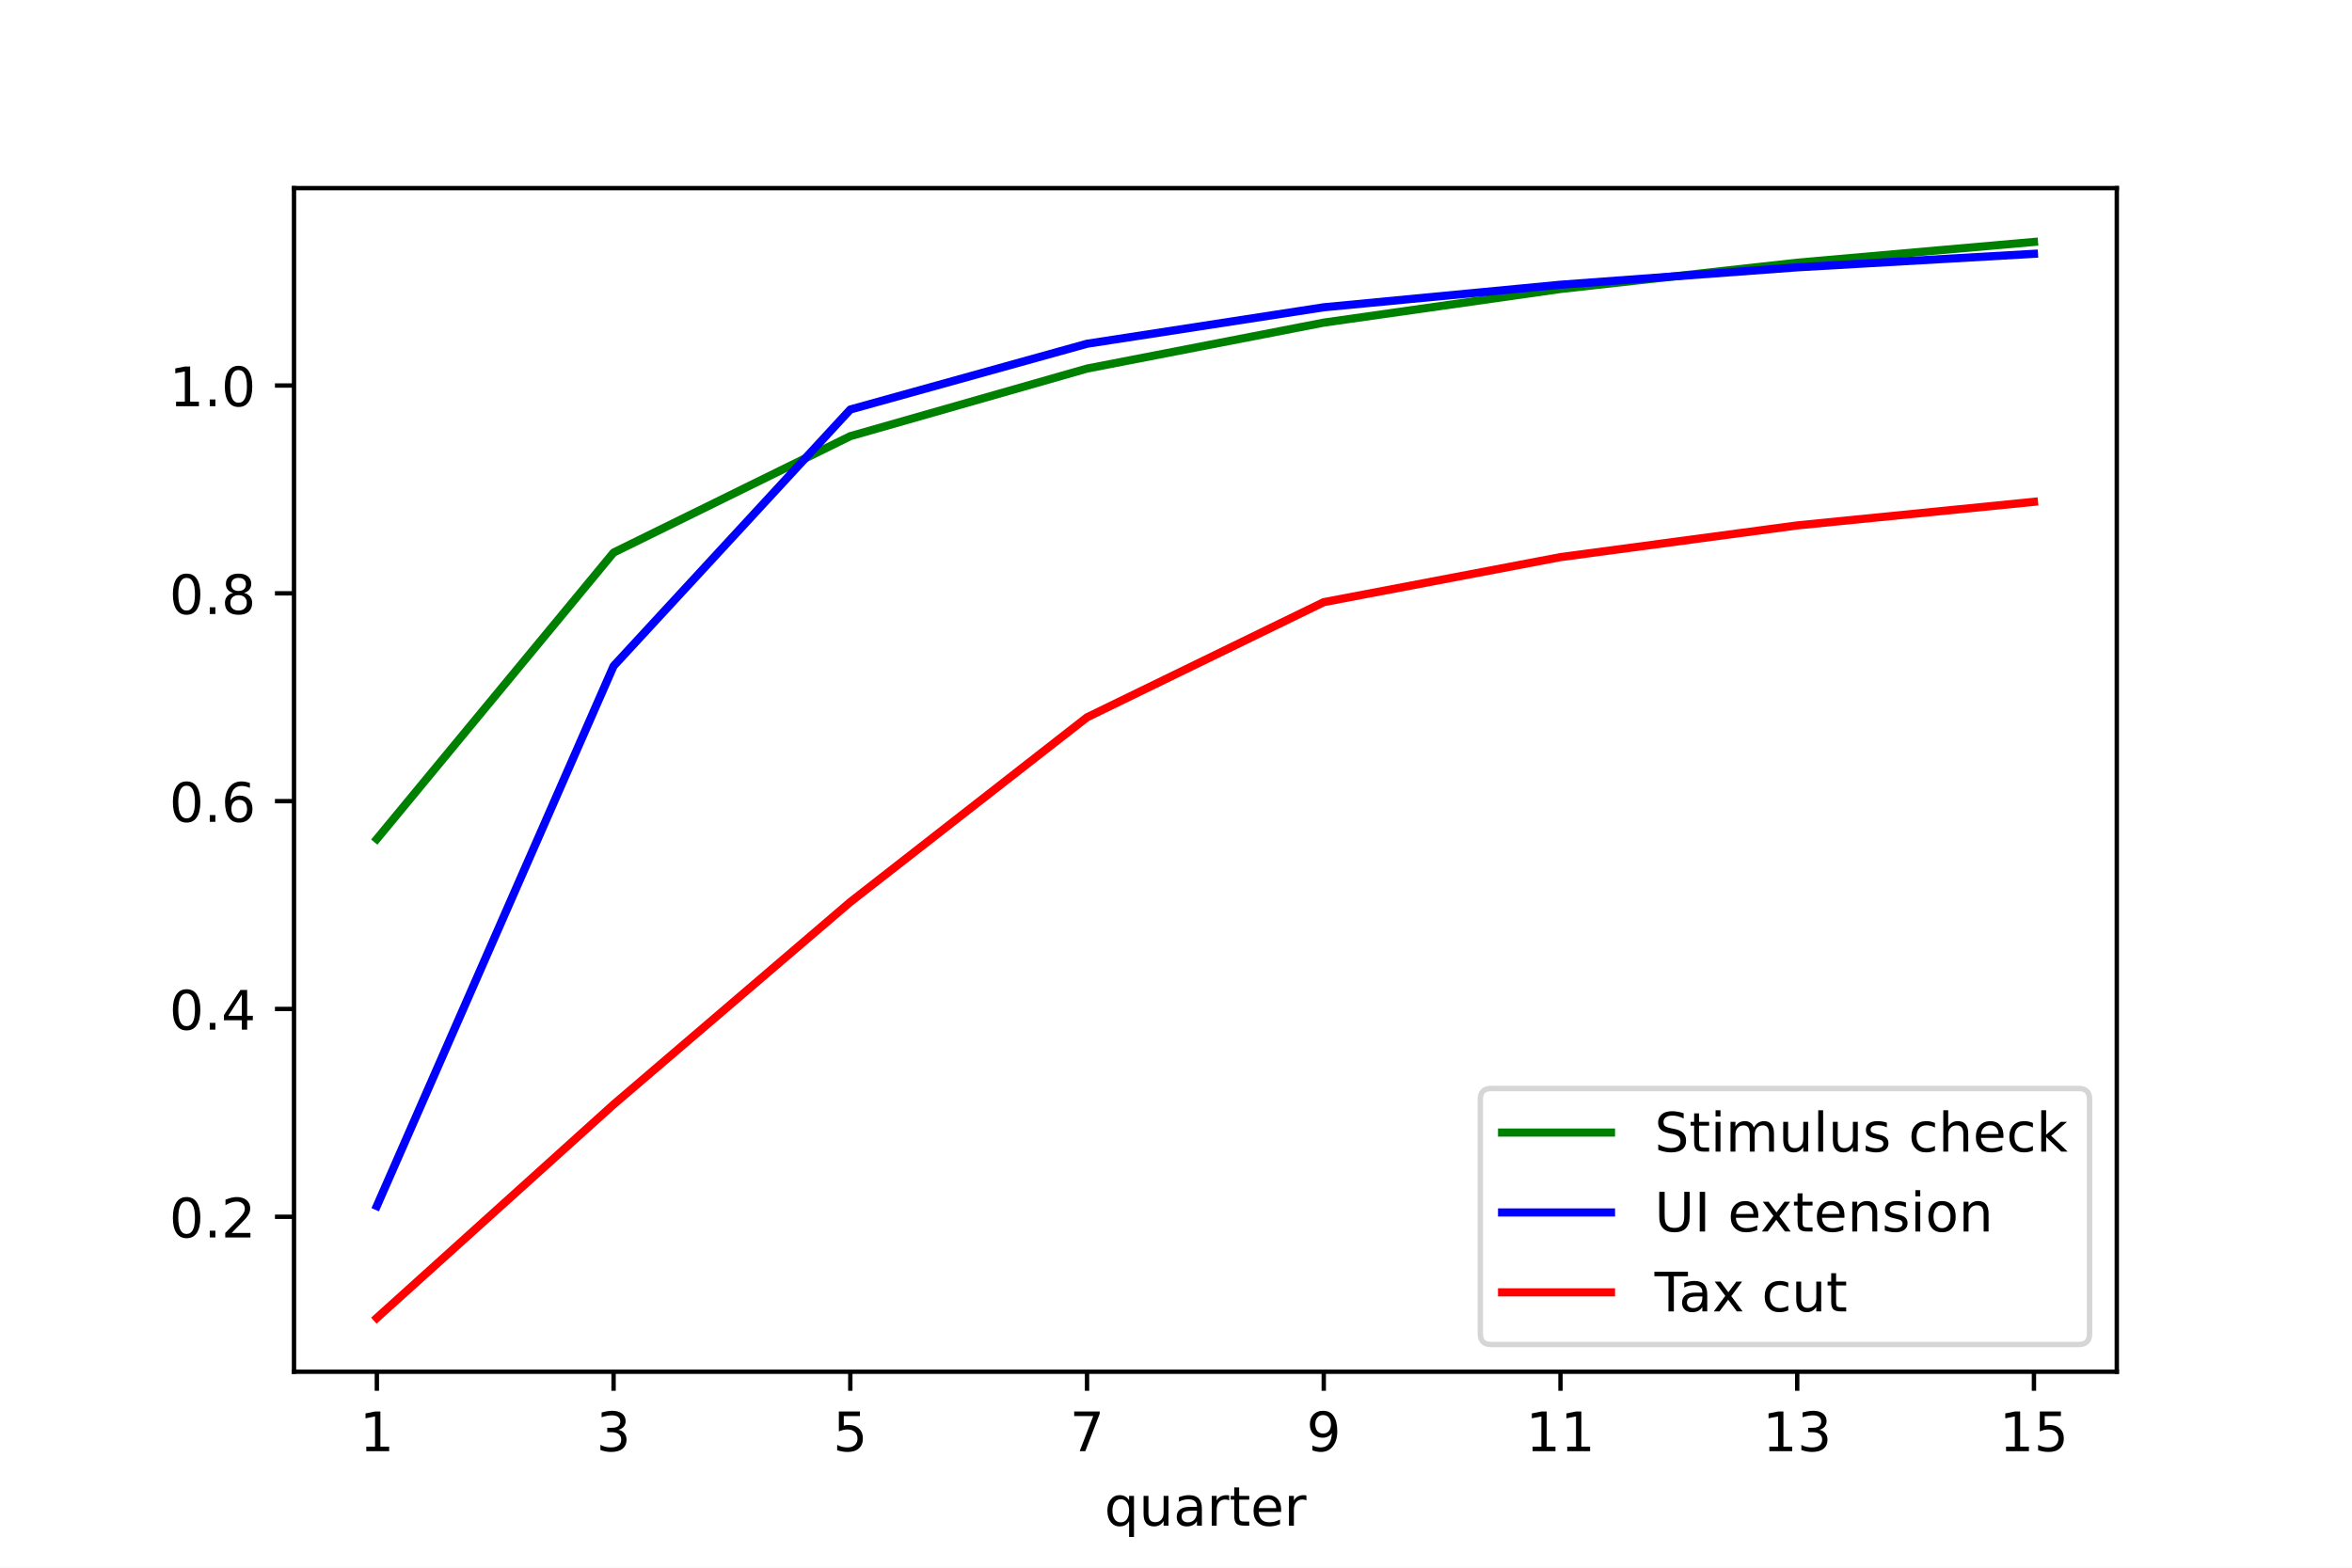
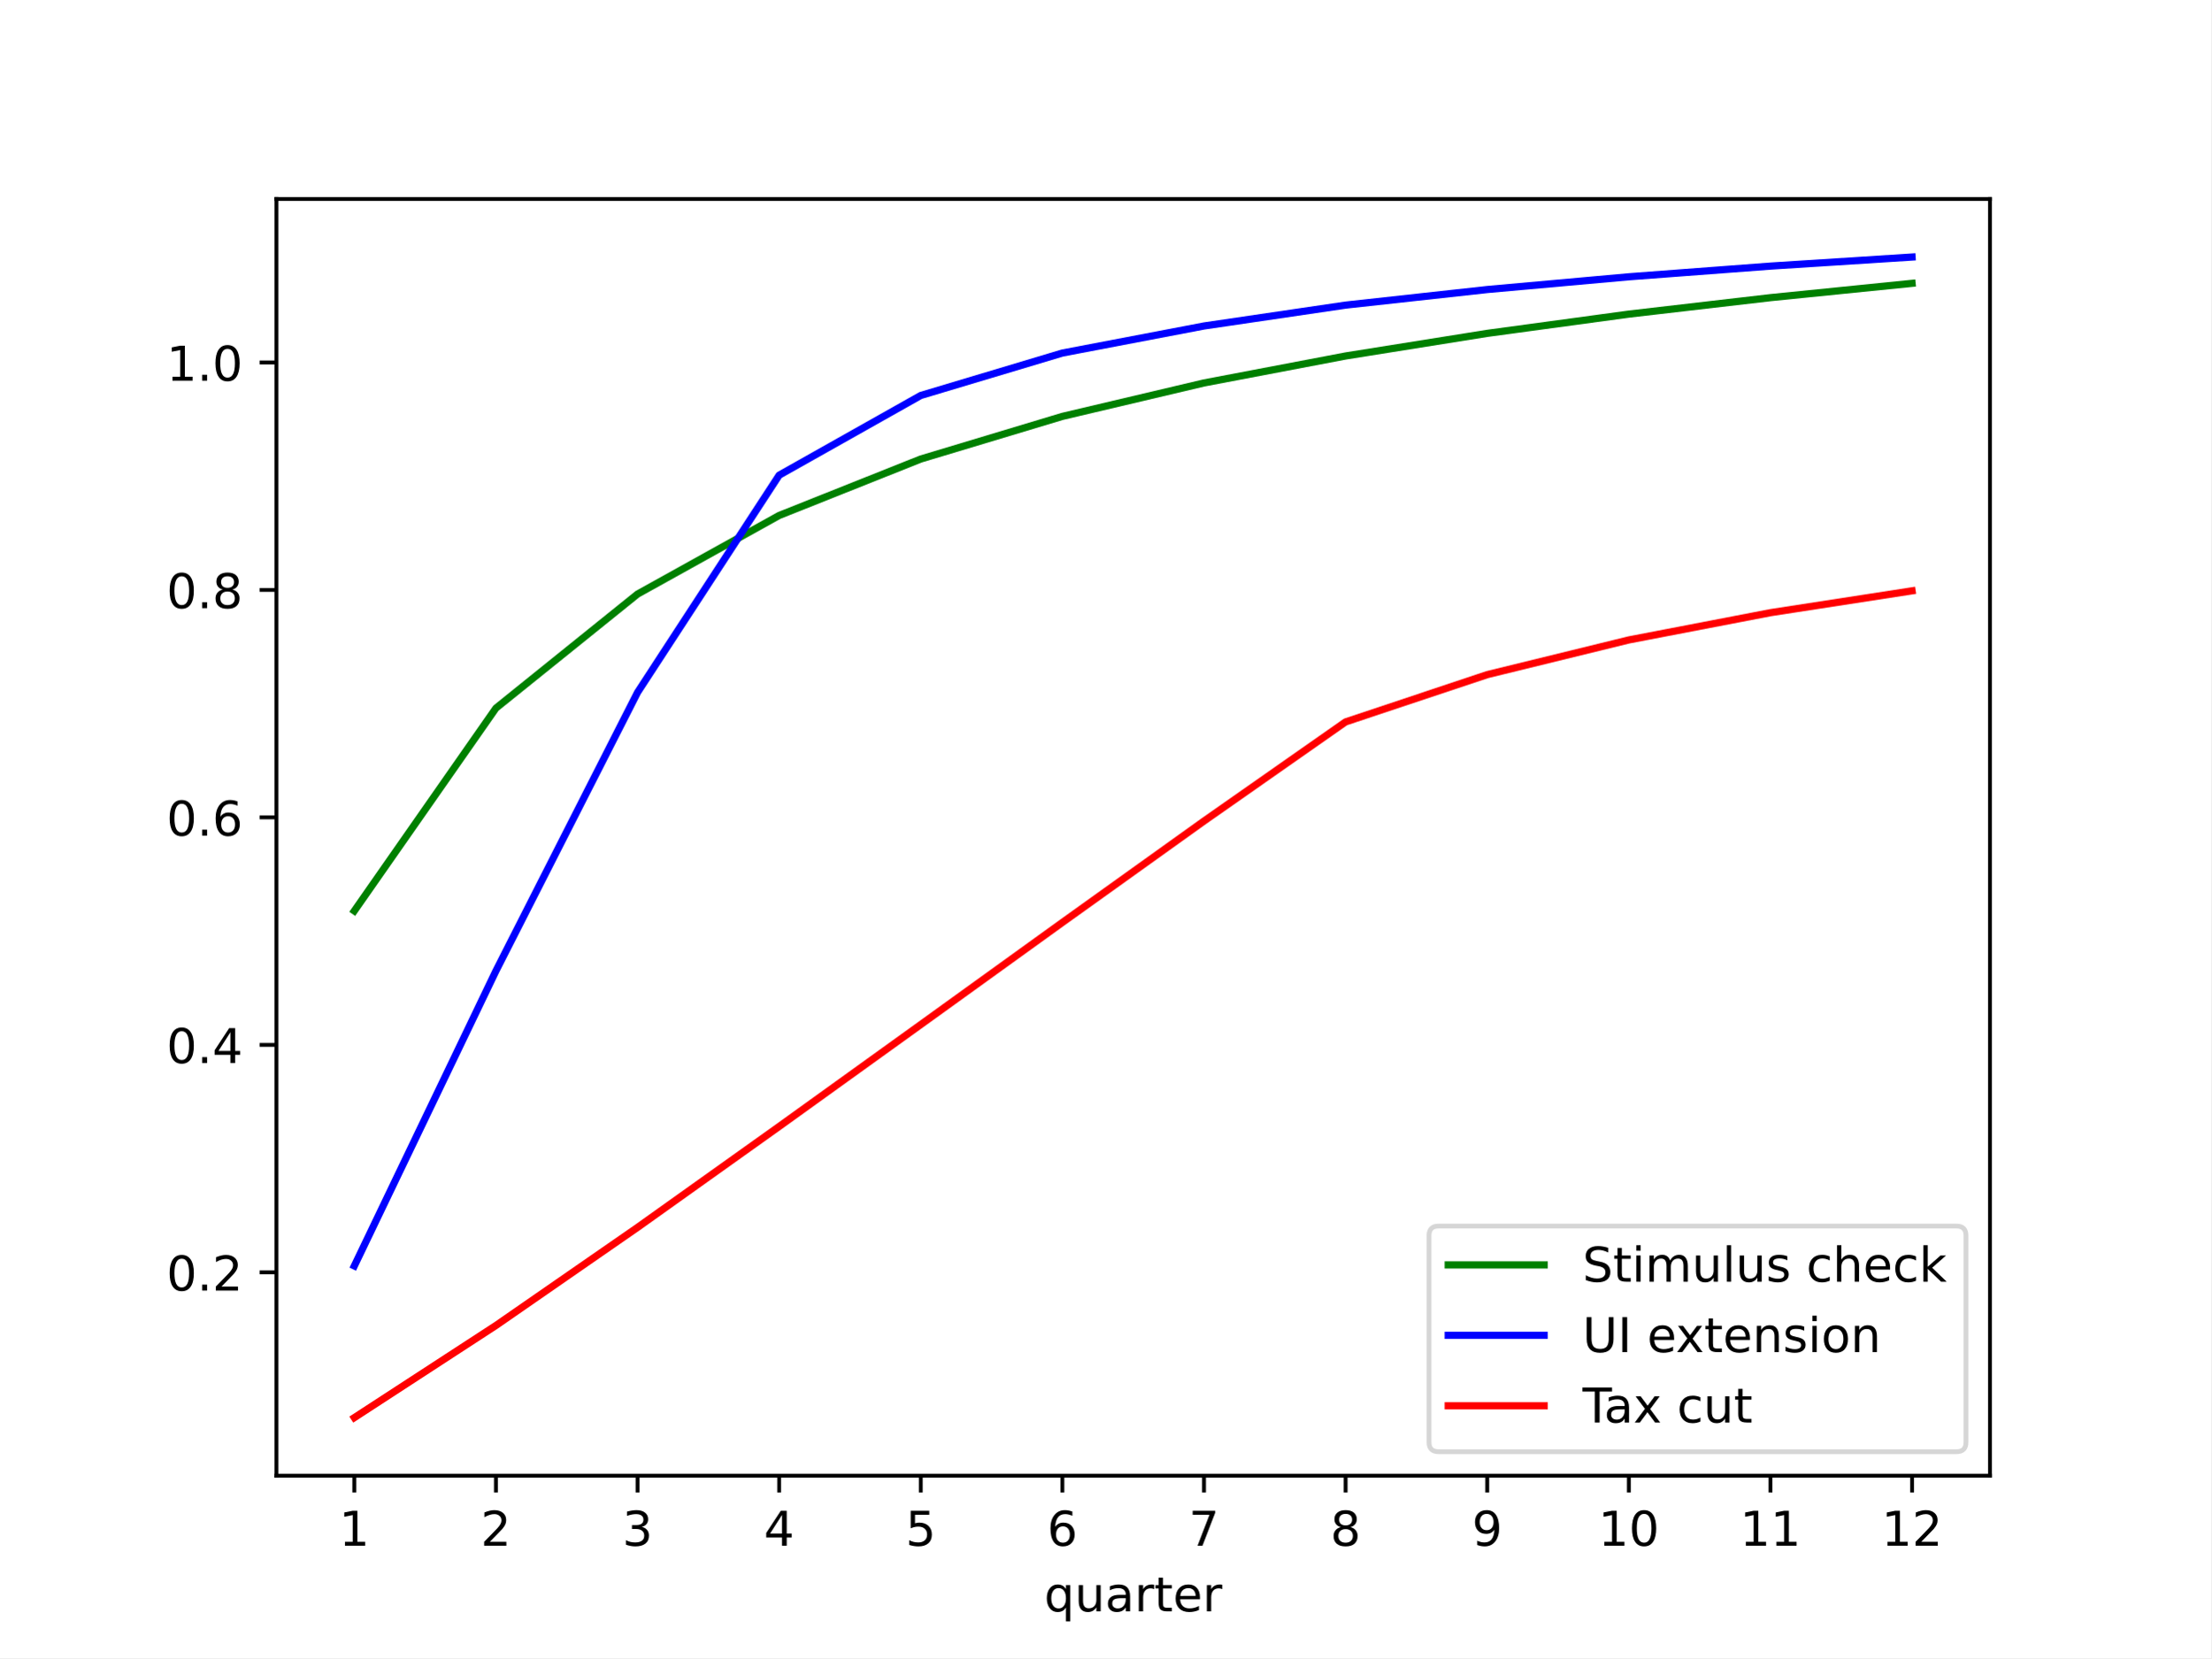
- <svg xmlns="http://www.w3.org/2000/svg" xmlns:xlink="http://www.w3.org/1999/xlink" width="432pt" height="288pt" viewBox="0 0 432 288" version="1.1">
+ <svg xmlns="http://www.w3.org/2000/svg" xmlns:xlink="http://www.w3.org/1999/xlink" width="460.8pt" height="345.6pt" viewBox="0 0 460.8 345.6" version="1.1">
  <defs>
    <style type="text/css">*{stroke-linejoin: round; stroke-linecap: butt}</style>
  </defs>
  <g id="figure_1">
    <g id="patch_1">
-       <path d="M 0 288  L 432 288  L 432 0  L 0 0  z " style="fill: #ffffff" />
+       <path d="M 0 345.6  L 460.8 345.6  L 460.8 0  L 0 0  z " style="fill: #ffffff" />
    </g>
    <g id="axes_1">
      <g id="patch_2">
-         <path d="M 54 252  L 388.8 252  L 388.8 34.56  L 54 34.56  z " style="fill: #ffffff" />
+         <path d="M 57.6 307.584  L 414.72 307.584  L 414.72 41.472  L 57.6 41.472  z " style="fill: #ffffff" />
      </g>
      <g id="matplotlib.axis_1">
        <g id="xtick_1">
          <g id="line2d_1">
            <defs>
-               <path id="mbc974ca78f" d="M 0 0  L 0 3.5  " style="stroke: #000000; stroke-width: 0.8" />
-             </defs>
-             <g>
-               <use xlink:href="#mbc974ca78f" x="69.218" y="252" style="stroke: #000000; stroke-width: 0.8" />
+               <path id="m8366657a0a" d="M 0 0  L 0 3.5  " style="stroke: #000000; stroke-width: 0.8" />
+             </defs>
+             <g>
+               <use xlink:href="#m8366657a0a" x="73.833" y="307.584" style="stroke: #000000; stroke-width: 0.8" />
            </g>
          </g>
          <g id="text_1">
-             <g transform="translate(66.03693 266.5984)scale(0.1 -0.1)">
+             <g transform="translate(70.65148 322.1824) scale(0.1 -0.1)">
              <defs>
                <path id="DejaVuSans-31" d="M 794 531  L 1825 531  L 1825 4091  L 703 3866  L 703 4441  L 1819 4666  L 2450 4666  L 2450 531  L 3481 531  L 3481 0  L 794 0  L 794 531  z " transform="scale(0.015625)" />
              </defs>
              <use xlink:href="#DejaVuSans-31" />
            </g>
          </g>
        </g>
        <g id="xtick_2">
          <g id="line2d_2">
            <g>
-               <use xlink:href="#mbc974ca78f" x="112.699" y="252" style="stroke: #000000; stroke-width: 0.8" />
+               <use xlink:href="#m8366657a0a" x="103.347" y="307.584" style="stroke: #000000; stroke-width: 0.8" />
            </g>
          </g>
          <g id="text_2">
-             <g transform="translate(109.5175 266.5984)scale(0.1 -0.1)">
-               <defs>
-                 <path id="DejaVuSans-33" d="M 2597 2516  Q 3050 2419 3304 2112  Q 3559 1806 3559 1356  Q 3559 666 3084 287  Q 2609 -91 1734 -91  Q 1441 -91 1130 -33  Q 819 25 488 141  L 488 750  Q 750 597 1062 519  Q 1375 441 1716 441  Q 2309 441 2620 675  Q 2931 909 2931 1356  Q 2931 1769 2642 2001  Q 2353 2234 1838 2234  L 1294 2234  L 1294 2753  L 1863 2753  Q 2328 2753 2575 2939  Q 2822 3125 2822 3475  Q 2822 3834 2567 4026  Q 2313 4219 1838 4219  Q 1578 4219 1281 4162  Q 984 4106 628 3988  L 628 4550  Q 988 4650 1302 4700  Q 1616 4750 1894 4750  Q 2613 4750 3031 4423  Q 3450 4097 3450 3541  Q 3450 3153 3228 2886  Q 3006 2619 2597 2516  z " transform="scale(0.015625)" />
-               </defs>
-               <use xlink:href="#DejaVuSans-33" />
+             <g transform="translate(100.1655 322.1824) scale(0.1 -0.1)">
+               <defs>
+                 <path id="DejaVuSans-32" d="M 1228 531  L 3431 531  L 3431 0  L 469 0  L 469 531  Q 828 903 1448 1529  Q 2069 2156 2228 2338  Q 2531 2678 2651 2914  Q 2772 3150 2772 3378  Q 2772 3750 2511 3984  Q 2250 4219 1831 4219  Q 1534 4219 1204 4116  Q 875 4013 500 3803  L 500 4441  Q 881 4594 1212 4672  Q 1544 4750 1819 4750  Q 2544 4750 2975 4387  Q 3406 4025 3406 3419  Q 3406 3131 3298 2873  Q 3191 2616 2906 2266  Q 2828 2175 2409 1742  Q 1991 1309 1228 531  z " transform="scale(0.015625)" />
+               </defs>
+               <use xlink:href="#DejaVuSans-32" />
            </g>
          </g>
        </g>
        <g id="xtick_3">
          <g id="line2d_3">
            <g>
-               <use xlink:href="#mbc974ca78f" x="156.179" y="252" style="stroke: #000000; stroke-width: 0.8" />
+               <use xlink:href="#m8366657a0a" x="132.861" y="307.584" style="stroke: #000000; stroke-width: 0.8" />
            </g>
          </g>
          <g id="text_3">
-             <g transform="translate(152.998 266.5984)scale(0.1 -0.1)">
-               <defs>
-                 <path id="DejaVuSans-35" d="M 691 4666  L 3169 4666  L 3169 4134  L 1269 4134  L 1269 2991  Q 1406 3038 1543 3061  Q 1681 3084 1819 3084  Q 2600 3084 3056 2656  Q 3513 2228 3513 1497  Q 3513 744 3044 326  Q 2575 -91 1722 -91  Q 1428 -91 1123 -41  Q 819 9 494 109  L 494 744  Q 775 591 1075 516  Q 1375 441 1709 441  Q 2250 441 2565 725  Q 2881 1009 2881 1497  Q 2881 1984 2565 2268  Q 2250 2553 1709 2553  Q 1456 2553 1204 2497  Q 953 2441 691 2322  L 691 4666  z " transform="scale(0.015625)" />
-               </defs>
-               <use xlink:href="#DejaVuSans-35" />
+             <g transform="translate(129.6796 322.1824) scale(0.1 -0.1)">
+               <defs>
+                 <path id="DejaVuSans-33" d="M 2597 2516  Q 3050 2419 3304 2112  Q 3559 1806 3559 1356  Q 3559 666 3084 287  Q 2609 -91 1734 -91  Q 1441 -91 1130 -33  Q 819 25 488 141  L 488 750  Q 750 597 1062 519  Q 1375 441 1716 441  Q 2309 441 2620 675  Q 2931 909 2931 1356  Q 2931 1769 2642 2001  Q 2353 2234 1838 2234  L 1294 2234  L 1294 2753  L 1863 2753  Q 2328 2753 2575 2939  Q 2822 3125 2822 3475  Q 2822 3834 2567 4026  Q 2313 4219 1838 4219  Q 1578 4219 1281 4162  Q 984 4106 628 3988  L 628 4550  Q 988 4650 1302 4700  Q 1616 4750 1894 4750  Q 2613 4750 3031 4423  Q 3450 4097 3450 3541  Q 3450 3153 3228 2886  Q 3006 2619 2597 2516  z " transform="scale(0.015625)" />
+               </defs>
+               <use xlink:href="#DejaVuSans-33" />
            </g>
          </g>
        </g>
        <g id="xtick_4">
          <g id="line2d_4">
            <g>
-               <use xlink:href="#mbc974ca78f" x="199.66" y="252" style="stroke: #000000; stroke-width: 0.8" />
+               <use xlink:href="#m8366657a0a" x="162.375" y="307.584" style="stroke: #000000; stroke-width: 0.8" />
            </g>
          </g>
          <g id="text_4">
-             <g transform="translate(196.4785 266.5984)scale(0.1 -0.1)">
-               <defs>
-                 <path id="DejaVuSans-37" d="M 525 4666  L 3525 4666  L 3525 4397  L 1831 0  L 1172 0  L 2766 4134  L 525 4134  L 525 4666  z " transform="scale(0.015625)" />
-               </defs>
-               <use xlink:href="#DejaVuSans-37" />
+             <g transform="translate(159.1936 322.1824) scale(0.1 -0.1)">
+               <defs>
+                 <path id="DejaVuSans-34" d="M 2419 4116  L 825 1625  L 2419 1625  L 2419 4116  z M 2253 4666  L 3047 4666  L 3047 1625  L 3713 1625  L 3713 1100  L 3047 1100  L 3047 0  L 2419 0  L 2419 1100  L 313 1100  L 313 1709  L 2253 4666  z " transform="scale(0.015625)" />
+               </defs>
+               <use xlink:href="#DejaVuSans-34" />
            </g>
          </g>
        </g>
        <g id="xtick_5">
          <g id="line2d_5">
            <g>
-               <use xlink:href="#mbc974ca78f" x="243.14" y="252" style="stroke: #000000; stroke-width: 0.8" />
+               <use xlink:href="#m8366657a0a" x="191.889" y="307.584" style="stroke: #000000; stroke-width: 0.8" />
            </g>
          </g>
          <g id="text_5">
-             <g transform="translate(239.959 266.5984)scale(0.1 -0.1)">
-               <defs>
-                 <path id="DejaVuSans-39" d="M 703 97  L 703 672  Q 941 559 1184 500  Q 1428 441 1663 441  Q 2288 441 2617 861  Q 2947 1281 2994 2138  Q 2813 1869 2534 1725  Q 2256 1581 1919 1581  Q 1219 1581 811 2004  Q 403 2428 403 3163  Q 403 3881 828 4315  Q 1253 4750 1959 4750  Q 2769 4750 3195 4129  Q 3622 3509 3622 2328  Q 3622 1225 3098 567  Q 2575 -91 1691 -91  Q 1453 -91 1209 -44  Q 966 3 703 97  z M 1959 2075  Q 2384 2075 2632 2365  Q 2881 2656 2881 3163  Q 2881 3666 2632 3958  Q 2384 4250 1959 4250  Q 1534 4250 1286 3958  Q 1038 3666 1038 3163  Q 1038 2656 1286 2365  Q 1534 2075 1959 2075  z " transform="scale(0.015625)" />
-               </defs>
-               <use xlink:href="#DejaVuSans-39" />
+             <g transform="translate(188.7077 322.1824) scale(0.1 -0.1)">
+               <defs>
+                 <path id="DejaVuSans-35" d="M 691 4666  L 3169 4666  L 3169 4134  L 1269 4134  L 1269 2991  Q 1406 3038 1543 3061  Q 1681 3084 1819 3084  Q 2600 3084 3056 2656  Q 3513 2228 3513 1497  Q 3513 744 3044 326  Q 2575 -91 1722 -91  Q 1428 -91 1123 -41  Q 819 9 494 109  L 494 744  Q 775 591 1075 516  Q 1375 441 1709 441  Q 2250 441 2565 725  Q 2881 1009 2881 1497  Q 2881 1984 2565 2268  Q 2250 2553 1709 2553  Q 1456 2553 1204 2497  Q 953 2441 691 2322  L 691 4666  z " transform="scale(0.015625)" />
+               </defs>
+               <use xlink:href="#DejaVuSans-35" />
            </g>
          </g>
        </g>
        <g id="xtick_6">
          <g id="line2d_6">
            <g>
-               <use xlink:href="#mbc974ca78f" x="286.621" y="252" style="stroke: #000000; stroke-width: 0.8" />
+               <use xlink:href="#m8366657a0a" x="221.403" y="307.584" style="stroke: #000000; stroke-width: 0.8" />
            </g>
          </g>
          <g id="text_6">
-             <g transform="translate(280.2583 266.5984)scale(0.1 -0.1)">
+             <g transform="translate(218.2217 322.1824) scale(0.1 -0.1)">
+               <defs>
+                 <path id="DejaVuSans-36" d="M 2113 2584  Q 1688 2584 1439 2293  Q 1191 2003 1191 1497  Q 1191 994 1439 701  Q 1688 409 2113 409  Q 2538 409 2786 701  Q 3034 994 3034 1497  Q 3034 2003 2786 2293  Q 2538 2584 2113 2584  z M 3366 4563  L 3366 3988  Q 3128 4100 2886 4159  Q 2644 4219 2406 4219  Q 1781 4219 1451 3797  Q 1122 3375 1075 2522  Q 1259 2794 1537 2939  Q 1816 3084 2150 3084  Q 2853 3084 3261 2657  Q 3669 2231 3669 1497  Q 3669 778 3244 343  Q 2819 -91 2113 -91  Q 1303 -91 875 529  Q 447 1150 447 2328  Q 447 3434 972 4092  Q 1497 4750 2381 4750  Q 2619 4750 2861 4703  Q 3103 4656 3366 4563  z " transform="scale(0.015625)" />
+               </defs>
+               <use xlink:href="#DejaVuSans-36" />
+             </g>
+           </g>
+         </g>
+         <g id="xtick_7">
+           <g id="line2d_7">
+             <g>
+               <use xlink:href="#m8366657a0a" x="250.917" y="307.584" style="stroke: #000000; stroke-width: 0.8" />
+             </g>
+           </g>
+           <g id="text_7">
+             <g transform="translate(247.7358 322.1824) scale(0.1 -0.1)">
+               <defs>
+                 <path id="DejaVuSans-37" d="M 525 4666  L 3525 4666  L 3525 4397  L 1831 0  L 1172 0  L 2766 4134  L 525 4134  L 525 4666  z " transform="scale(0.015625)" />
+               </defs>
+               <use xlink:href="#DejaVuSans-37" />
+             </g>
+           </g>
+         </g>
+         <g id="xtick_8">
+           <g id="line2d_8">
+             <g>
+               <use xlink:href="#m8366657a0a" x="280.431" y="307.584" style="stroke: #000000; stroke-width: 0.8" />
+             </g>
+           </g>
+           <g id="text_8">
+             <g transform="translate(277.2498 322.1824) scale(0.1 -0.1)">
+               <defs>
+                 <path id="DejaVuSans-38" d="M 2034 2216  Q 1584 2216 1326 1975  Q 1069 1734 1069 1313  Q 1069 891 1326 650  Q 1584 409 2034 409  Q 2484 409 2743 651  Q 3003 894 3003 1313  Q 3003 1734 2745 1975  Q 2488 2216 2034 2216  z M 1403 2484  Q 997 2584 770 2862  Q 544 3141 544 3541  Q 544 4100 942 4425  Q 1341 4750 2034 4750  Q 2731 4750 3128 4425  Q 3525 4100 3525 3541  Q 3525 3141 3298 2862  Q 3072 2584 2669 2484  Q 3125 2378 3379 2068  Q 3634 1759 3634 1313  Q 3634 634 3220 271  Q 2806 -91 2034 -91  Q 1263 -91 848 271  Q 434 634 434 1313  Q 434 1759 690 2068  Q 947 2378 1403 2484  z M 1172 3481  Q 1172 3119 1398 2916  Q 1625 2713 2034 2713  Q 2441 2713 2670 2916  Q 2900 3119 2900 3481  Q 2900 3844 2670 4047  Q 2441 4250 2034 4250  Q 1625 4250 1398 4047  Q 1172 3844 1172 3481  z " transform="scale(0.015625)" />
+               </defs>
+               <use xlink:href="#DejaVuSans-38" />
+             </g>
+           </g>
+         </g>
+         <g id="xtick_9">
+           <g id="line2d_9">
+             <g>
+               <use xlink:href="#m8366657a0a" x="309.945" y="307.584" style="stroke: #000000; stroke-width: 0.8" />
+             </g>
+           </g>
+           <g id="text_9">
+             <g transform="translate(306.7639 322.1824) scale(0.1 -0.1)">
+               <defs>
+                 <path id="DejaVuSans-39" d="M 703 97  L 703 672  Q 941 559 1184 500  Q 1428 441 1663 441  Q 2288 441 2617 861  Q 2947 1281 2994 2138  Q 2813 1869 2534 1725  Q 2256 1581 1919 1581  Q 1219 1581 811 2004  Q 403 2428 403 3163  Q 403 3881 828 4315  Q 1253 4750 1959 4750  Q 2769 4750 3195 4129  Q 3622 3509 3622 2328  Q 3622 1225 3098 567  Q 2575 -91 1691 -91  Q 1453 -91 1209 -44  Q 966 3 703 97  z M 1959 2075  Q 2384 2075 2632 2365  Q 2881 2656 2881 3163  Q 2881 3666 2632 3958  Q 2384 4250 1959 4250  Q 1534 4250 1286 3958  Q 1038 3666 1038 3163  Q 1038 2656 1286 2365  Q 1534 2075 1959 2075  z " transform="scale(0.015625)" />
+               </defs>
+               <use xlink:href="#DejaVuSans-39" />
+             </g>
+           </g>
+         </g>
+         <g id="xtick_10">
+           <g id="line2d_10">
+             <g>
+               <use xlink:href="#m8366657a0a" x="339.459" y="307.584" style="stroke: #000000; stroke-width: 0.8" />
+             </g>
+           </g>
+           <g id="text_10">
+             <g transform="translate(333.0967 322.1824) scale(0.1 -0.1)">
+               <defs>
+                 <path id="DejaVuSans-30" d="M 2034 4250  Q 1547 4250 1301 3770  Q 1056 3291 1056 2328  Q 1056 1369 1301 889  Q 1547 409 2034 409  Q 2525 409 2770 889  Q 3016 1369 3016 2328  Q 3016 3291 2770 3770  Q 2525 4250 2034 4250  z M 2034 4750  Q 2819 4750 3233 4129  Q 3647 3509 3647 2328  Q 3647 1150 3233 529  Q 2819 -91 2034 -91  Q 1250 -91 836 529  Q 422 1150 422 2328  Q 422 3509 836 4129  Q 1250 4750 2034 4750  z " transform="scale(0.015625)" />
+               </defs>
+               <use xlink:href="#DejaVuSans-31" />
+               <use xlink:href="#DejaVuSans-30" x="63.623" />
+             </g>
+           </g>
+         </g>
+         <g id="xtick_11">
+           <g id="line2d_11">
+             <g>
+               <use xlink:href="#m8366657a0a" x="368.973" y="307.584" style="stroke: #000000; stroke-width: 0.8" />
+             </g>
+           </g>
+           <g id="text_11">
+             <g transform="translate(362.6107 322.1824) scale(0.1 -0.1)">
              <use xlink:href="#DejaVuSans-31" />
              <use xlink:href="#DejaVuSans-31" x="63.623" />
            </g>
          </g>
        </g>
-         <g id="xtick_7">
-           <g id="line2d_7">
-             <g>
-               <use xlink:href="#mbc974ca78f" x="330.101" y="252" style="stroke: #000000; stroke-width: 0.8" />
-             </g>
-           </g>
-           <g id="text_7">
-             <g transform="translate(323.7388 266.5984)scale(0.1 -0.1)">
+         <g id="xtick_12">
+           <g id="line2d_12">
+             <g>
+               <use xlink:href="#m8366657a0a" x="398.487" y="307.584" style="stroke: #000000; stroke-width: 0.8" />
+             </g>
+           </g>
+           <g id="text_12">
+             <g transform="translate(392.1248 322.1824) scale(0.1 -0.1)">
              <use xlink:href="#DejaVuSans-31" />
-               <use xlink:href="#DejaVuSans-33" x="63.623" />
-             </g>
-           </g>
-         </g>
-         <g id="xtick_8">
-           <g id="line2d_8">
-             <g>
-               <use xlink:href="#mbc974ca78f" x="373.582" y="252" style="stroke: #000000; stroke-width: 0.8" />
-             </g>
-           </g>
-           <g id="text_8">
-             <g transform="translate(367.2193 266.5984)scale(0.1 -0.1)">
-               <use xlink:href="#DejaVuSans-31" />
-               <use xlink:href="#DejaVuSans-35" x="63.623" />
-             </g>
-           </g>
-         </g>
-         <g id="text_9">
-           <g transform="translate(202.8453 280.2766)scale(0.1 -0.1)">
+               <use xlink:href="#DejaVuSans-32" x="63.623" />
+             </g>
+           </g>
+         </g>
+         <g id="text_13">
+           <g transform="translate(217.6053 335.8606) scale(0.1 -0.1)">
            <defs>
              <path id="DejaVuSans-71" d="M 947 1747  Q 947 1113 1208 752  Q 1469 391 1925 391  Q 2381 391 2643 752  Q 2906 1113 2906 1747  Q 2906 2381 2643 2742  Q 2381 3103 1925 3103  Q 1469 3103 1208 2742  Q 947 2381 947 1747  z M 2906 525  Q 2725 213 2448 61  Q 2172 -91 1784 -91  Q 1150 -91 751 415  Q 353 922 353 1747  Q 353 2572 751 3078  Q 1150 3584 1784 3584  Q 2172 3584 2448 3432  Q 2725 3281 2906 2969  L 2906 3500  L 3481 3500  L 3481 -1331  L 2906 -1331  L 2906 525  z " transform="scale(0.015625)" />
              <path id="DejaVuSans-75" d="M 544 1381  L 544 3500  L 1119 3500  L 1119 1403  Q 1119 906 1312 657  Q 1506 409 1894 409  Q 2359 409 2629 706  Q 2900 1003 2900 1516  L 2900 3500  L 3475 3500  L 3475 0  L 2900 0  L 2900 538  Q 2691 219 2414 64  Q 2138 -91 1772 -91  Q 1169 -91 856 284  Q 544 659 544 1381  z M 1991 3584  L 1991 3584  z " transform="scale(0.015625)" />
              <path id="DejaVuSans-61" d="M 2194 1759  Q 1497 1759 1228 1600  Q 959 1441 959 1056  Q 959 750 1161 570  Q 1363 391 1709 391  Q 2188 391 2477 730  Q 2766 1069 2766 1631  L 2766 1759  L 2194 1759  z M 3341 1997  L 3341 0  L 2766 0  L 2766 531  Q 2569 213 2275 61  Q 1981 -91 1556 -91  Q 1019 -91 701 211  Q 384 513 384 1019  Q 384 1609 779 1909  Q 1175 2209 1959 2209  L 2766 2209  L 2766 2266  Q 2766 2663 2505 2880  Q 2244 3097 1772 3097  Q 1472 3097 1187 3025  Q 903 2953 641 2809  L 641 3341  Q 956 3463 1253 3523  Q 1550 3584 1831 3584  Q 2591 3584 2966 3190  Q 3341 2797 3341 1997  z " transform="scale(0.015625)" />
              <path id="DejaVuSans-72" d="M 2631 2963  Q 2534 3019 2420 3045  Q 2306 3072 2169 3072  Q 1681 3072 1420 2755  Q 1159 2438 1159 1844  L 1159 0  L 581 0  L 581 3500  L 1159 3500  L 1159 2956  Q 1341 3275 1631 3429  Q 1922 3584 2338 3584  Q 2397 3584 2469 3576  Q 2541 3569 2628 3553  L 2631 2963  z " transform="scale(0.015625)" />
              <path id="DejaVuSans-74" d="M 1172 4494  L 1172 3500  L 2356 3500  L 2356 3053  L 1172 3053  L 1172 1153  Q 1172 725 1289 603  Q 1406 481 1766 481  L 2356 481  L 2356 0  L 1766 0  Q 1100 0 847 248  Q 594 497 594 1153  L 594 3053  L 172 3053  L 172 3500  L 594 3500  L 594 4494  L 1172 4494  z " transform="scale(0.015625)" />
              <path id="DejaVuSans-65" d="M 3597 1894  L 3597 1613  L 953 1613  Q 991 1019 1311 708  Q 1631 397 2203 397  Q 2534 397 2845 478  Q 3156 559 3463 722  L 3463 178  Q 3153 47 2828 -22  Q 2503 -91 2169 -91  Q 1331 -91 842 396  Q 353 884 353 1716  Q 353 2575 817 3079  Q 1281 3584 2069 3584  Q 2775 3584 3186 3129  Q 3597 2675 3597 1894  z M 3022 2063  Q 3016 2534 2758 2815  Q 2500 3097 2075 3097  Q 1594 3097 1305 2825  Q 1016 2553 972 2059  L 3022 2063  z " transform="scale(0.015625)" />
            </defs>
            <use xlink:href="#DejaVuSans-71" />
            <use xlink:href="#DejaVuSans-75" x="63.477" />
            <use xlink:href="#DejaVuSans-61" x="126.855" />
            <use xlink:href="#DejaVuSans-72" x="188.135" />
            <use xlink:href="#DejaVuSans-74" x="229.248" />
            <use xlink:href="#DejaVuSans-65" x="268.457" />
            <use xlink:href="#DejaVuSans-72" x="329.98" />
          </g>
        </g>
      </g>
      <g id="matplotlib.axis_2">
        <g id="ytick_1">
-           <g id="line2d_9">
-             <defs>
-               <path id="m4ca536d906" d="M 0 0  L -3.5 0  " style="stroke: #000000; stroke-width: 0.8" />
-             </defs>
-             <g>
-               <use xlink:href="#m4ca536d906" x="54" y="223.532" style="stroke: #000000; stroke-width: 0.8" />
-             </g>
-           </g>
-           <g id="text_10">
-             <g transform="translate(31.09688 227.3312)scale(0.1 -0.1)">
-               <defs>
-                 <path id="DejaVuSans-30" d="M 2034 4250  Q 1547 4250 1301 3770  Q 1056 3291 1056 2328  Q 1056 1369 1301 889  Q 1547 409 2034 409  Q 2525 409 2770 889  Q 3016 1369 3016 2328  Q 3016 3291 2770 3770  Q 2525 4250 2034 4250  z M 2034 4750  Q 2819 4750 3233 4129  Q 3647 3509 3647 2328  Q 3647 1150 3233 529  Q 2819 -91 2034 -91  Q 1250 -91 836 529  Q 422 1150 422 2328  Q 422 3509 836 4129  Q 1250 4750 2034 4750  z " transform="scale(0.015625)" />
+           <g id="line2d_13">
+             <defs>
+               <path id="m5b60032988" d="M 0 0  L -3.5 0  " style="stroke: #000000; stroke-width: 0.8" />
+             </defs>
+             <g>
+               <use xlink:href="#m5b60032988" x="57.6" y="265.193" style="stroke: #000000; stroke-width: 0.8" />
+             </g>
+           </g>
+           <g id="text_14">
+             <g transform="translate(34.69687 268.9919) scale(0.1 -0.1)">
+               <defs>
                <path id="DejaVuSans-2e" d="M 684 794  L 1344 794  L 1344 0  L 684 0  L 684 794  z " transform="scale(0.015625)" />
-                 <path id="DejaVuSans-32" d="M 1228 531  L 3431 531  L 3431 0  L 469 0  L 469 531  Q 828 903 1448 1529  Q 2069 2156 2228 2338  Q 2531 2678 2651 2914  Q 2772 3150 2772 3378  Q 2772 3750 2511 3984  Q 2250 4219 1831 4219  Q 1534 4219 1204 4116  Q 875 4013 500 3803  L 500 4441  Q 881 4594 1212 4672  Q 1544 4750 1819 4750  Q 2544 4750 2975 4387  Q 3406 4025 3406 3419  Q 3406 3131 3298 2873  Q 3191 2616 2906 2266  Q 2828 2175 2409 1742  Q 1991 1309 1228 531  z " transform="scale(0.015625)" />
              </defs>
              <use xlink:href="#DejaVuSans-30" />
              <use xlink:href="#DejaVuSans-2e" x="63.623" />
              <use xlink:href="#DejaVuSans-32" x="95.41" />
            </g>
          </g>
        </g>
        <g id="ytick_2">
-           <g id="line2d_10">
-             <g>
-               <use xlink:href="#m4ca536d906" x="54" y="185.355" style="stroke: #000000; stroke-width: 0.8" />
-             </g>
-           </g>
-           <g id="text_11">
-             <g transform="translate(31.09688 189.1547)scale(0.1 -0.1)">
-               <defs>
-                 <path id="DejaVuSans-34" d="M 2419 4116  L 825 1625  L 2419 1625  L 2419 4116  z M 2253 4666  L 3047 4666  L 3047 1625  L 3713 1625  L 3713 1100  L 3047 1100  L 3047 0  L 2419 0  L 2419 1100  L 313 1100  L 313 1709  L 2253 4666  z " transform="scale(0.015625)" />
-               </defs>
+           <g id="line2d_14">
+             <g>
+               <use xlink:href="#m5b60032988" x="57.6" y="217.781" style="stroke: #000000; stroke-width: 0.8" />
+             </g>
+           </g>
+           <g id="text_15">
+             <g transform="translate(34.69687 221.5802) scale(0.1 -0.1)">
              <use xlink:href="#DejaVuSans-30" />
              <use xlink:href="#DejaVuSans-2e" x="63.623" />
              <use xlink:href="#DejaVuSans-34" x="95.41" />
            </g>
          </g>
        </g>
        <g id="ytick_3">
-           <g id="line2d_11">
-             <g>
-               <use xlink:href="#m4ca536d906" x="54" y="147.179" style="stroke: #000000; stroke-width: 0.8" />
-             </g>
-           </g>
-           <g id="text_12">
-             <g transform="translate(31.09688 150.9782)scale(0.1 -0.1)">
-               <defs>
-                 <path id="DejaVuSans-36" d="M 2113 2584  Q 1688 2584 1439 2293  Q 1191 2003 1191 1497  Q 1191 994 1439 701  Q 1688 409 2113 409  Q 2538 409 2786 701  Q 3034 994 3034 1497  Q 3034 2003 2786 2293  Q 2538 2584 2113 2584  z M 3366 4563  L 3366 3988  Q 3128 4100 2886 4159  Q 2644 4219 2406 4219  Q 1781 4219 1451 3797  Q 1122 3375 1075 2522  Q 1259 2794 1537 2939  Q 1816 3084 2150 3084  Q 2853 3084 3261 2657  Q 3669 2231 3669 1497  Q 3669 778 3244 343  Q 2819 -91 2113 -91  Q 1303 -91 875 529  Q 447 1150 447 2328  Q 447 3434 972 4092  Q 1497 4750 2381 4750  Q 2619 4750 2861 4703  Q 3103 4656 3366 4563  z " transform="scale(0.015625)" />
-               </defs>
+           <g id="line2d_15">
+             <g>
+               <use xlink:href="#m5b60032988" x="57.6" y="170.369" style="stroke: #000000; stroke-width: 0.8" />
+             </g>
+           </g>
+           <g id="text_16">
+             <g transform="translate(34.69687 174.1686) scale(0.1 -0.1)">
              <use xlink:href="#DejaVuSans-30" />
              <use xlink:href="#DejaVuSans-2e" x="63.623" />
              <use xlink:href="#DejaVuSans-36" x="95.41" />
            </g>
          </g>
        </g>
        <g id="ytick_4">
-           <g id="line2d_12">
-             <g>
-               <use xlink:href="#m4ca536d906" x="54" y="109.002" style="stroke: #000000; stroke-width: 0.8" />
-             </g>
-           </g>
-           <g id="text_13">
-             <g transform="translate(31.09688 112.8017)scale(0.1 -0.1)">
-               <defs>
-                 <path id="DejaVuSans-38" d="M 2034 2216  Q 1584 2216 1326 1975  Q 1069 1734 1069 1313  Q 1069 891 1326 650  Q 1584 409 2034 409  Q 2484 409 2743 651  Q 3003 894 3003 1313  Q 3003 1734 2745 1975  Q 2488 2216 2034 2216  z M 1403 2484  Q 997 2584 770 2862  Q 544 3141 544 3541  Q 544 4100 942 4425  Q 1341 4750 2034 4750  Q 2731 4750 3128 4425  Q 3525 4100 3525 3541  Q 3525 3141 3298 2862  Q 3072 2584 2669 2484  Q 3125 2378 3379 2068  Q 3634 1759 3634 1313  Q 3634 634 3220 271  Q 2806 -91 2034 -91  Q 1263 -91 848 271  Q 434 634 434 1313  Q 434 1759 690 2068  Q 947 2378 1403 2484  z M 1172 3481  Q 1172 3119 1398 2916  Q 1625 2713 2034 2713  Q 2441 2713 2670 2916  Q 2900 3119 2900 3481  Q 2900 3844 2670 4047  Q 2441 4250 2034 4250  Q 1625 4250 1398 4047  Q 1172 3844 1172 3481  z " transform="scale(0.015625)" />
-               </defs>
+           <g id="line2d_16">
+             <g>
+               <use xlink:href="#m5b60032988" x="57.6" y="122.958" style="stroke: #000000; stroke-width: 0.8" />
+             </g>
+           </g>
+           <g id="text_17">
+             <g transform="translate(34.69687 126.7569) scale(0.1 -0.1)">
              <use xlink:href="#DejaVuSans-30" />
              <use xlink:href="#DejaVuSans-2e" x="63.623" />
              <use xlink:href="#DejaVuSans-38" x="95.41" />
            </g>
          </g>
        </g>
        <g id="ytick_5">
-           <g id="line2d_13">
-             <g>
-               <use xlink:href="#m4ca536d906" x="54" y="70.826" style="stroke: #000000; stroke-width: 0.8" />
-             </g>
-           </g>
-           <g id="text_14">
-             <g transform="translate(31.09688 74.62515)scale(0.1 -0.1)">
+           <g id="line2d_17">
+             <g>
+               <use xlink:href="#m5b60032988" x="57.6" y="75.546" style="stroke: #000000; stroke-width: 0.8" />
+             </g>
+           </g>
+           <g id="text_18">
+             <g transform="translate(34.69687 79.3453) scale(0.1 -0.1)">
              <use xlink:href="#DejaVuSans-31" />
              <use xlink:href="#DejaVuSans-2e" x="63.623" />
              <use xlink:href="#DejaVuSans-30" x="95.41" />
            </g>
          </g>
        </g>
      </g>
-       <g id="line2d_14">
-         <path d="M 69.218 154.129  L 112.699 101.515  L 156.179 80.129  L 199.66 67.709  L 243.14 59.268  L 286.621 53.087  L 330.101 48.262  L 373.582 44.444  " clip-path="url(#pf252861061)" style="fill: none; stroke: #008000; stroke-width: 1.5; stroke-linecap: square" />
-       </g>
-       <g id="line2d_15">
-         <path d="M 69.218 221.553  L 112.699 122.36  L 156.179 75.23  L 199.66 63.15  L 243.14 56.45  L 286.621 52.308  L 330.101 49.109  L 373.582 46.628  " clip-path="url(#pf252861061)" style="fill: none; stroke: #0000ff; stroke-width: 1.5; stroke-linecap: square" />
-       </g>
-       <g id="line2d_16">
-         <path d="M 69.218 242.116  L 112.699 202.905  L 156.179 165.71  L 199.66 131.781  L 243.14 110.621  L 286.621 102.346  L 330.101 96.522  L 373.582 92.188  " clip-path="url(#pf252861061)" style="fill: none; stroke: #ff0000; stroke-width: 1.5; stroke-linecap: square" />
+       <g id="line2d_18">
+         <path d="M 73.833 189.861  L 103.347 147.6  L 132.861 123.821  L 162.375 107.433  L 191.889 95.67  L 221.403 86.783  L 250.917 79.812  L 280.431 74.192  L 309.945 69.478  L 339.459 65.464  L 368.973 62.033  L 398.487 59.047  " clip-path="url(#p3ae65c0cec)" style="fill: none; stroke: #008000; stroke-width: 1.5; stroke-linecap: square" />
+       </g>
+       <g id="line2d_19">
+         <path d="M 73.833 263.86  L 103.347 202.363  L 132.861 144.313  L 162.375 99.039  L 191.889 82.423  L 221.403 73.578  L 250.917 67.939  L 280.431 63.589  L 309.945 60.341  L 339.459 57.683  L 368.973 55.457  L 398.487 53.568  " clip-path="url(#p3ae65c0cec)" style="fill: none; stroke: #0000ff; stroke-width: 1.5; stroke-linecap: square" />
+       </g>
+       <g id="line2d_20">
+         <path d="M 73.833 295.488  L 103.347 276.277  L 132.861 255.834  L 162.375 234.793  L 191.889 213.552  L 221.403 192.268  L 250.917 171.128  L 280.431 150.462  L 309.945 140.613  L 339.459 133.378  L 368.973 127.698  L 398.487 123.141  " clip-path="url(#p3ae65c0cec)" style="fill: none; stroke: #ff0000; stroke-width: 1.5; stroke-linecap: square" />
      </g>
      <g id="patch_3">
-         <path d="M 54 252  L 54 34.56  " style="fill: none; stroke: #000000; stroke-width: 0.8; stroke-linejoin: miter; stroke-linecap: square" />
+         <path d="M 57.6 307.584  L 57.6 41.472  " style="fill: none; stroke: #000000; stroke-width: 0.8; stroke-linejoin: miter; stroke-linecap: square" />
      </g>
      <g id="patch_4">
-         <path d="M 388.8 252  L 388.8 34.56  " style="fill: none; stroke: #000000; stroke-width: 0.8; stroke-linejoin: miter; stroke-linecap: square" />
+         <path d="M 414.72 307.584  L 414.72 41.472  " style="fill: none; stroke: #000000; stroke-width: 0.8; stroke-linejoin: miter; stroke-linecap: square" />
      </g>
      <g id="patch_5">
-         <path d="M 54 252  L 388.8 252  " style="fill: none; stroke: #000000; stroke-width: 0.8; stroke-linejoin: miter; stroke-linecap: square" />
+         <path d="M 57.6 307.584  L 414.72 307.584  " style="fill: none; stroke: #000000; stroke-width: 0.8; stroke-linejoin: miter; stroke-linecap: square" />
      </g>
      <g id="patch_6">
-         <path d="M 54 34.56  L 388.8 34.56  " style="fill: none; stroke: #000000; stroke-width: 0.8; stroke-linejoin: miter; stroke-linecap: square" />
+         <path d="M 57.6 41.472  L 414.72 41.472  " style="fill: none; stroke: #000000; stroke-width: 0.8; stroke-linejoin: miter; stroke-linecap: square" />
      </g>
      <g id="legend_1">
        <g id="patch_7">
-           <path d="M 273.894 247  L 381.8 247  Q 383.8 247 383.8 245  L 383.8 201.966  Q 383.8 199.966 381.8 199.966  L 273.894 199.966  Q 271.894 199.966 271.894 201.966  L 271.894 245  Q 271.894 247 273.894 247  z " style="fill: #ffffff; opacity: 0.8; stroke: #cccccc; stroke-linejoin: miter" />
-         </g>
-         <g id="line2d_17">
-           <path d="M 275.894 208.064  L 285.894 208.064  L 295.894 208.064  " style="fill: none; stroke: #008000; stroke-width: 1.5; stroke-linecap: square" />
-         </g>
-         <g id="text_15">
-           <g transform="translate(303.8938 211.5641)scale(0.1 -0.1)">
+           <path d="M 299.814 302.584  L 407.72 302.584  Q 409.72 302.584 409.72 300.584  L 409.72 257.55  Q 409.72 255.55 407.72 255.55  L 299.814 255.55  Q 297.814 255.55 297.814 257.55  L 297.814 300.584  Q 297.814 302.584 299.814 302.584  z " style="fill: #ffffff; opacity: 0.8; stroke: #cccccc; stroke-linejoin: miter" />
+         </g>
+         <g id="line2d_21">
+           <path d="M 301.814 263.648  L 311.814 263.648  L 321.814 263.648  " style="fill: none; stroke: #008000; stroke-width: 1.5; stroke-linecap: square" />
+         </g>
+         <g id="text_19">
+           <g transform="translate(329.8138 267.1481) scale(0.1 -0.1)">
            <defs>
              <path id="DejaVuSans-53" d="M 3425 4513  L 3425 3897  Q 3066 4069 2747 4153  Q 2428 4238 2131 4238  Q 1616 4238 1336 4038  Q 1056 3838 1056 3469  Q 1056 3159 1242 3001  Q 1428 2844 1947 2747  L 2328 2669  Q 3034 2534 3370 2195  Q 3706 1856 3706 1288  Q 3706 609 3251 259  Q 2797 -91 1919 -91  Q 1588 -91 1214 -16  Q 841 59 441 206  L 441 856  Q 825 641 1194 531  Q 1563 422 1919 422  Q 2459 422 2753 634  Q 3047 847 3047 1241  Q 3047 1584 2836 1778  Q 2625 1972 2144 2069  L 1759 2144  Q 1053 2284 737 2584  Q 422 2884 422 3419  Q 422 4038 858 4394  Q 1294 4750 2059 4750  Q 2388 4750 2728 4690  Q 3069 4631 3425 4513  z " transform="scale(0.015625)" />
              <path id="DejaVuSans-69" d="M 603 3500  L 1178 3500  L 1178 0  L 603 0  L 603 3500  z M 603 4863  L 1178 4863  L 1178 4134  L 603 4134  L 603 4863  z " transform="scale(0.015625)" />
              <path id="DejaVuSans-6d" d="M 3328 2828  Q 3544 3216 3844 3400  Q 4144 3584 4550 3584  Q 5097 3584 5394 3201  Q 5691 2819 5691 2113  L 5691 0  L 5113 0  L 5113 2094  Q 5113 2597 4934 2840  Q 4756 3084 4391 3084  Q 3944 3084 3684 2787  Q 3425 2491 3425 1978  L 3425 0  L 2847 0  L 2847 2094  Q 2847 2600 2669 2842  Q 2491 3084 2119 3084  Q 1678 3084 1418 2786  Q 1159 2488 1159 1978  L 1159 0  L 581 0  L 581 3500  L 1159 3500  L 1159 2956  Q 1356 3278 1631 3431  Q 1906 3584 2284 3584  Q 2666 3584 2933 3390  Q 3200 3197 3328 2828  z " transform="scale(0.015625)" />
              <path id="DejaVuSans-6c" d="M 603 4863  L 1178 4863  L 1178 0  L 603 0  L 603 4863  z " transform="scale(0.015625)" />
              <path id="DejaVuSans-73" d="M 2834 3397  L 2834 2853  Q 2591 2978 2328 3040  Q 2066 3103 1784 3103  Q 1356 3103 1142 2972  Q 928 2841 928 2578  Q 928 2378 1081 2264  Q 1234 2150 1697 2047  L 1894 2003  Q 2506 1872 2764 1633  Q 3022 1394 3022 966  Q 3022 478 2636 193  Q 2250 -91 1575 -91  Q 1294 -91 989 -36  Q 684 19 347 128  L 347 722  Q 666 556 975 473  Q 1284 391 1588 391  Q 1994 391 2212 530  Q 2431 669 2431 922  Q 2431 1156 2273 1281  Q 2116 1406 1581 1522  L 1381 1569  Q 847 1681 609 1914  Q 372 2147 372 2553  Q 372 3047 722 3315  Q 1072 3584 1716 3584  Q 2034 3584 2315 3537  Q 2597 3491 2834 3397  z " transform="scale(0.015625)" />
              <path id="DejaVuSans-20" transform="scale(0.015625)" />
              <path id="DejaVuSans-63" d="M 3122 3366  L 3122 2828  Q 2878 2963 2633 3030  Q 2388 3097 2138 3097  Q 1578 3097 1268 2742  Q 959 2388 959 1747  Q 959 1106 1268 751  Q 1578 397 2138 397  Q 2388 397 2633 464  Q 2878 531 3122 666  L 3122 134  Q 2881 22 2623 -34  Q 2366 -91 2075 -91  Q 1284 -91 818 406  Q 353 903 353 1747  Q 353 2603 823 3093  Q 1294 3584 2113 3584  Q 2378 3584 2631 3529  Q 2884 3475 3122 3366  z " transform="scale(0.015625)" />
              <path id="DejaVuSans-68" d="M 3513 2113  L 3513 0  L 2938 0  L 2938 2094  Q 2938 2591 2744 2837  Q 2550 3084 2163 3084  Q 1697 3084 1428 2787  Q 1159 2491 1159 1978  L 1159 0  L 581 0  L 581 4863  L 1159 4863  L 1159 2956  Q 1366 3272 1645 3428  Q 1925 3584 2291 3584  Q 2894 3584 3203 3211  Q 3513 2838 3513 2113  z " transform="scale(0.015625)" />
              <path id="DejaVuSans-6b" d="M 581 4863  L 1159 4863  L 1159 1991  L 2875 3500  L 3609 3500  L 1753 1863  L 3688 0  L 2938 0  L 1159 1709  L 1159 0  L 581 0  L 581 4863  z " transform="scale(0.015625)" />
            </defs>
            <use xlink:href="#DejaVuSans-53" />
            <use xlink:href="#DejaVuSans-74" x="63.477" />
            <use xlink:href="#DejaVuSans-69" x="102.686" />
            <use xlink:href="#DejaVuSans-6d" x="130.469" />
            <use xlink:href="#DejaVuSans-75" x="227.881" />
            <use xlink:href="#DejaVuSans-6c" x="291.26" />
            <use xlink:href="#DejaVuSans-75" x="319.043" />
            <use xlink:href="#DejaVuSans-73" x="382.422" />
            <use xlink:href="#DejaVuSans-20" x="434.521" />
            <use xlink:href="#DejaVuSans-63" x="466.309" />
            <use xlink:href="#DejaVuSans-68" x="521.289" />
            <use xlink:href="#DejaVuSans-65" x="584.668" />
            <use xlink:href="#DejaVuSans-63" x="646.191" />
            <use xlink:href="#DejaVuSans-6b" x="701.172" />
          </g>
        </g>
-         <g id="line2d_18">
-           <path d="M 275.894 222.742  L 285.894 222.742  L 295.894 222.742  " style="fill: none; stroke: #0000ff; stroke-width: 1.5; stroke-linecap: square" />
-         </g>
-         <g id="text_16">
-           <g transform="translate(303.8938 226.2422)scale(0.1 -0.1)">
+         <g id="line2d_22">
+           <path d="M 301.814 278.326  L 311.814 278.326  L 321.814 278.326  " style="fill: none; stroke: #0000ff; stroke-width: 1.5; stroke-linecap: square" />
+         </g>
+         <g id="text_20">
+           <g transform="translate(329.8138 281.8262) scale(0.1 -0.1)">
            <defs>
              <path id="DejaVuSans-55" d="M 556 4666  L 1191 4666  L 1191 1831  Q 1191 1081 1462 751  Q 1734 422 2344 422  Q 2950 422 3222 751  Q 3494 1081 3494 1831  L 3494 4666  L 4128 4666  L 4128 1753  Q 4128 841 3676 375  Q 3225 -91 2344 -91  Q 1459 -91 1007 375  Q 556 841 556 1753  L 556 4666  z " transform="scale(0.015625)" />
              <path id="DejaVuSans-49" d="M 628 4666  L 1259 4666  L 1259 0  L 628 0  L 628 4666  z " transform="scale(0.015625)" />
              <path id="DejaVuSans-78" d="M 3513 3500  L 2247 1797  L 3578 0  L 2900 0  L 1881 1375  L 863 0  L 184 0  L 1544 1831  L 300 3500  L 978 3500  L 1906 2253  L 2834 3500  L 3513 3500  z " transform="scale(0.015625)" />
              <path id="DejaVuSans-6e" d="M 3513 2113  L 3513 0  L 2938 0  L 2938 2094  Q 2938 2591 2744 2837  Q 2550 3084 2163 3084  Q 1697 3084 1428 2787  Q 1159 2491 1159 1978  L 1159 0  L 581 0  L 581 3500  L 1159 3500  L 1159 2956  Q 1366 3272 1645 3428  Q 1925 3584 2291 3584  Q 2894 3584 3203 3211  Q 3513 2838 3513 2113  z " transform="scale(0.015625)" />
              <path id="DejaVuSans-6f" d="M 1959 3097  Q 1497 3097 1228 2736  Q 959 2375 959 1747  Q 959 1119 1226 758  Q 1494 397 1959 397  Q 2419 397 2687 759  Q 2956 1122 2956 1747  Q 2956 2369 2687 2733  Q 2419 3097 1959 3097  z M 1959 3584  Q 2709 3584 3137 3096  Q 3566 2609 3566 1747  Q 3566 888 3137 398  Q 2709 -91 1959 -91  Q 1206 -91 779 398  Q 353 888 353 1747  Q 353 2609 779 3096  Q 1206 3584 1959 3584  z " transform="scale(0.015625)" />
            </defs>
            <use xlink:href="#DejaVuSans-55" />
            <use xlink:href="#DejaVuSans-49" x="73.193" />
            <use xlink:href="#DejaVuSans-20" x="102.686" />
            <use xlink:href="#DejaVuSans-65" x="134.473" />
            <use xlink:href="#DejaVuSans-78" x="194.246" />
            <use xlink:href="#DejaVuSans-74" x="253.426" />
            <use xlink:href="#DejaVuSans-65" x="292.635" />
            <use xlink:href="#DejaVuSans-6e" x="354.158" />
            <use xlink:href="#DejaVuSans-73" x="417.537" />
            <use xlink:href="#DejaVuSans-69" x="469.637" />
            <use xlink:href="#DejaVuSans-6f" x="497.42" />
            <use xlink:href="#DejaVuSans-6e" x="558.602" />
          </g>
        </g>
-         <g id="line2d_19">
-           <path d="M 275.894 237.42  L 285.894 237.42  L 295.894 237.42  " style="fill: none; stroke: #ff0000; stroke-width: 1.5; stroke-linecap: square" />
-         </g>
-         <g id="text_17">
-           <g transform="translate(303.8938 240.9203)scale(0.1 -0.1)">
+         <g id="line2d_23">
+           <path d="M 301.814 293.004  L 311.814 293.004  L 321.814 293.004  " style="fill: none; stroke: #ff0000; stroke-width: 1.5; stroke-linecap: square" />
+         </g>
+         <g id="text_21">
+           <g transform="translate(329.8138 296.5043) scale(0.1 -0.1)">
            <defs>
              <path id="DejaVuSans-54" d="M -19 4666  L 3928 4666  L 3928 4134  L 2272 4134  L 2272 0  L 1638 0  L 1638 4134  L -19 4134  L -19 4666  z " transform="scale(0.015625)" />
            </defs>
            <use xlink:href="#DejaVuSans-54" />
            <use xlink:href="#DejaVuSans-61" x="44.584" />
            <use xlink:href="#DejaVuSans-78" x="105.863" />
            <use xlink:href="#DejaVuSans-20" x="165.043" />
            <use xlink:href="#DejaVuSans-63" x="196.83" />
            <use xlink:href="#DejaVuSans-75" x="251.811" />
            <use xlink:href="#DejaVuSans-74" x="315.189" />
          </g>
        </g>
      </g>
    </g>
  </g>
  <defs>
-     <clipPath id="pf252861061">
-       <rect x="54" y="34.56" width="334.8" height="217.44" />
+     <clipPath id="p3ae65c0cec">
+       <rect x="57.6" y="41.472" width="357.12" height="266.112" />
    </clipPath>
  </defs>
</svg>
